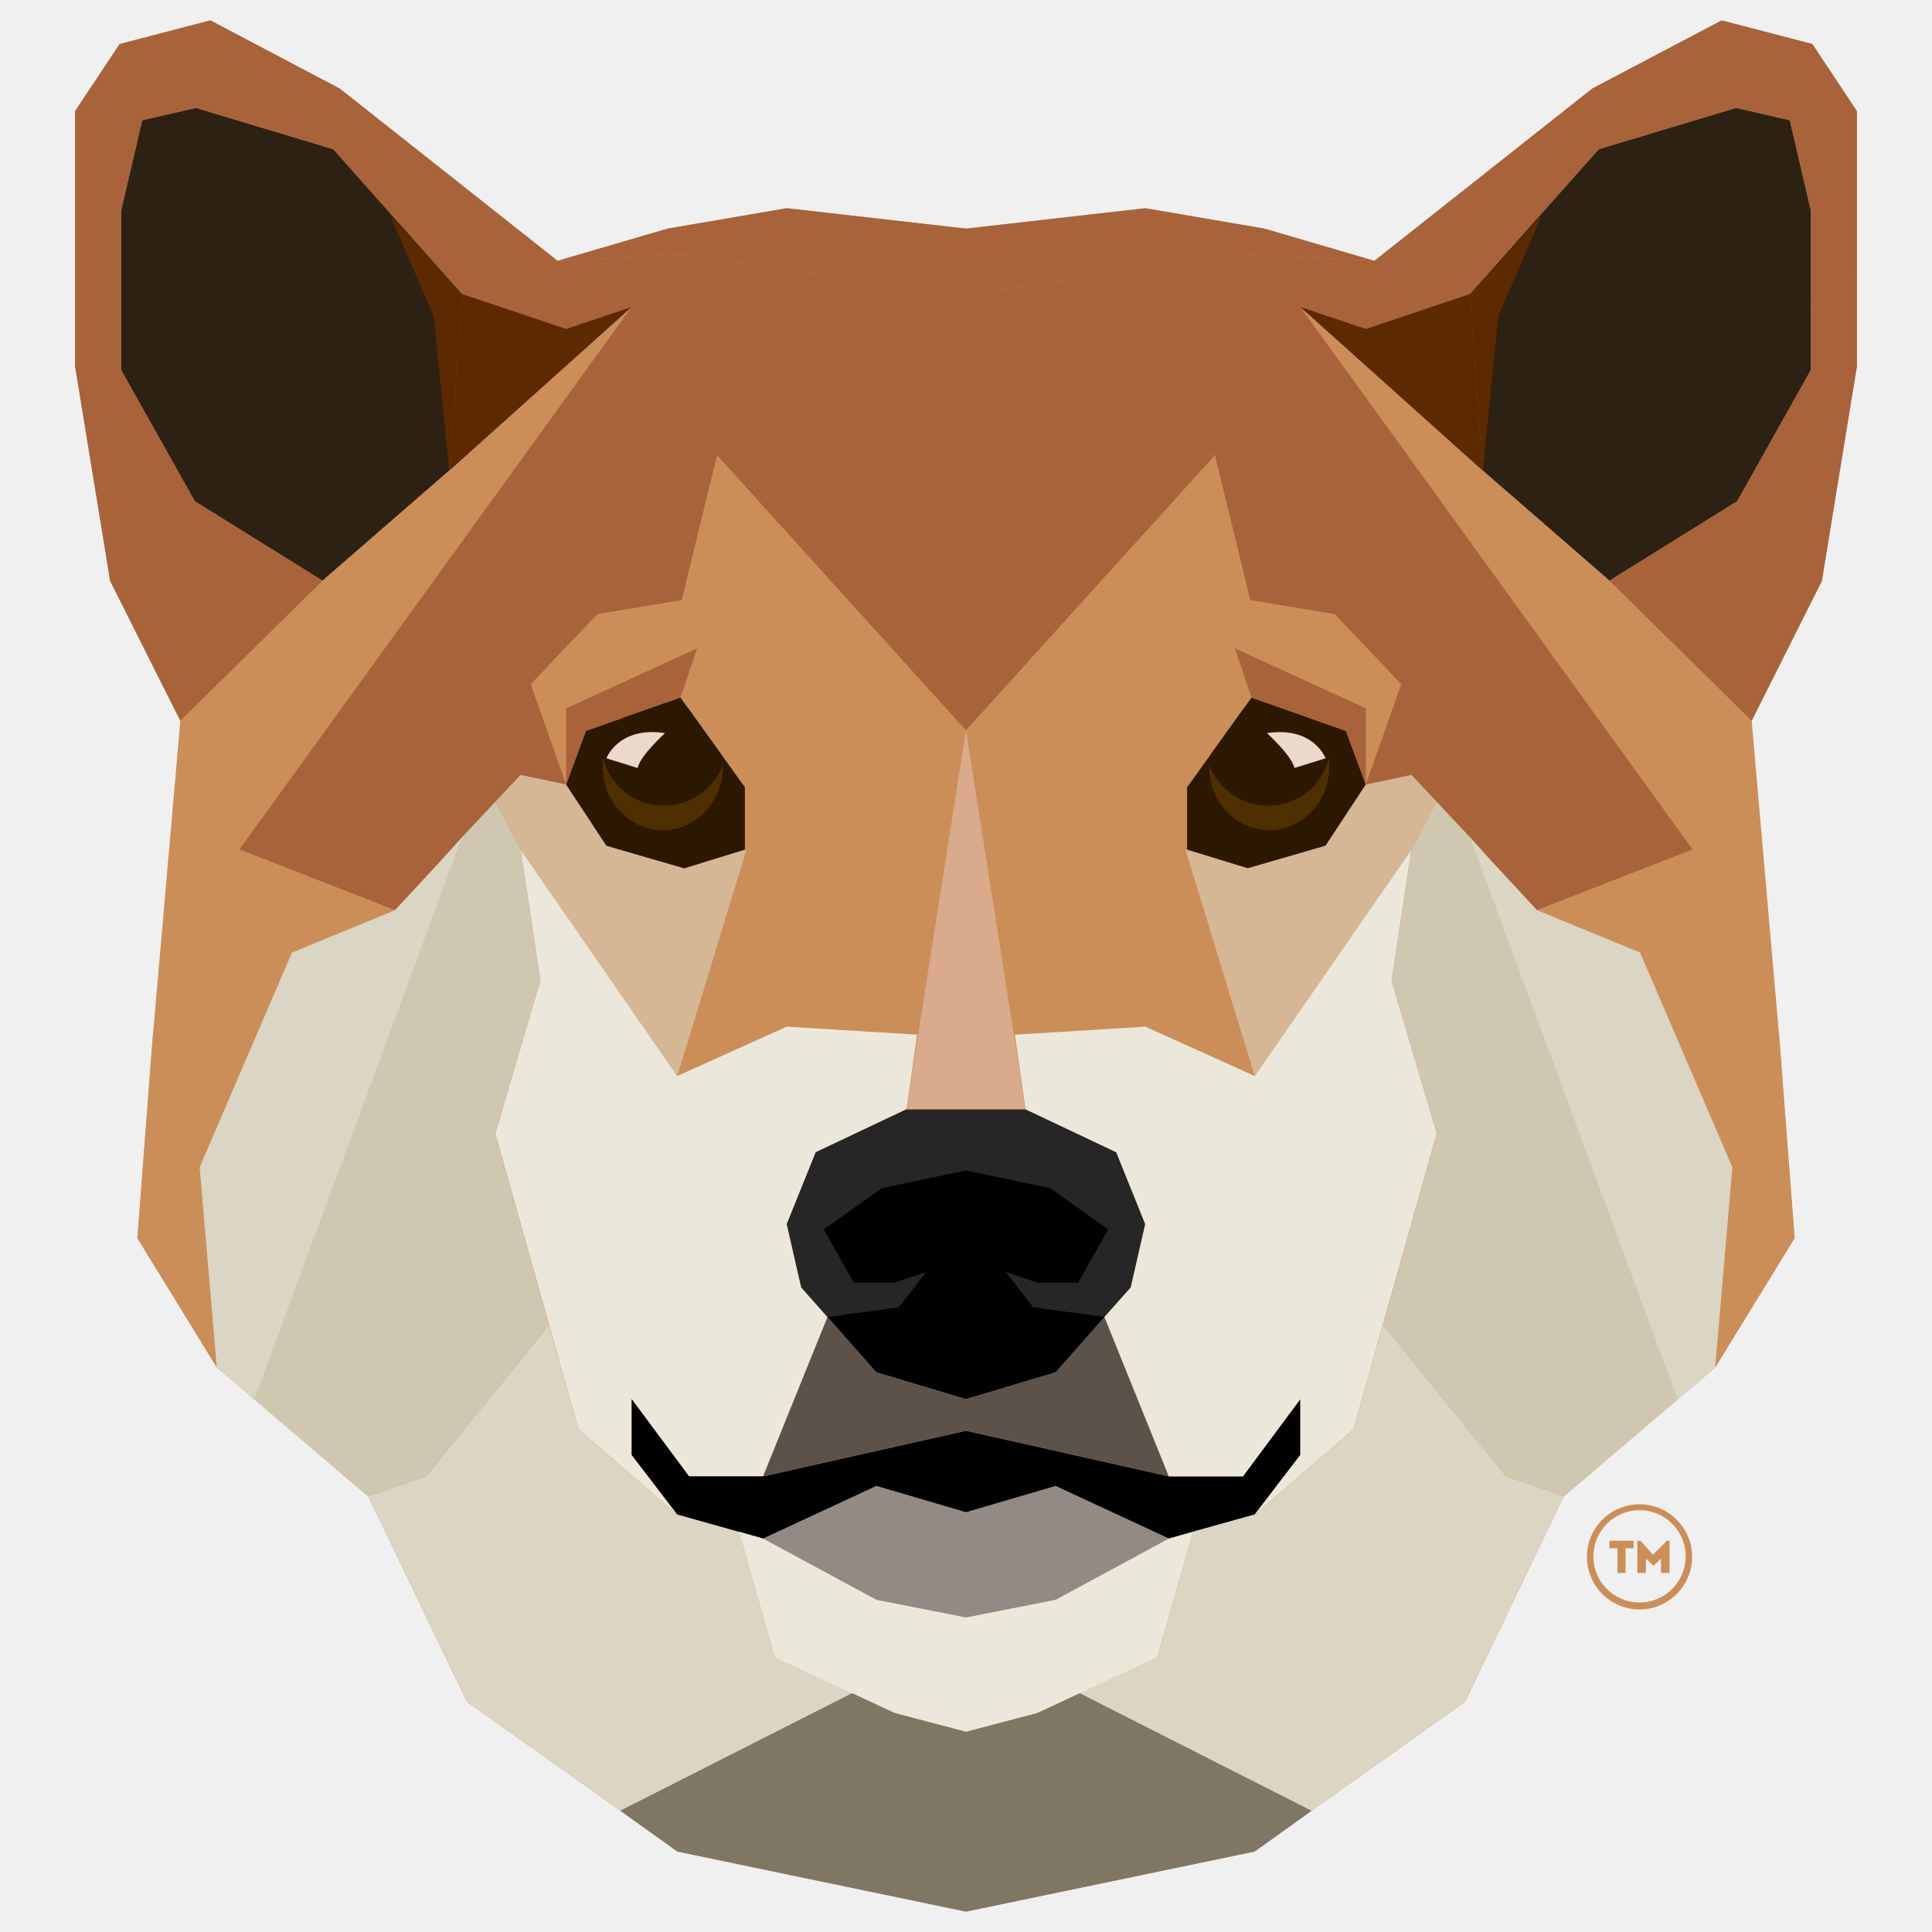
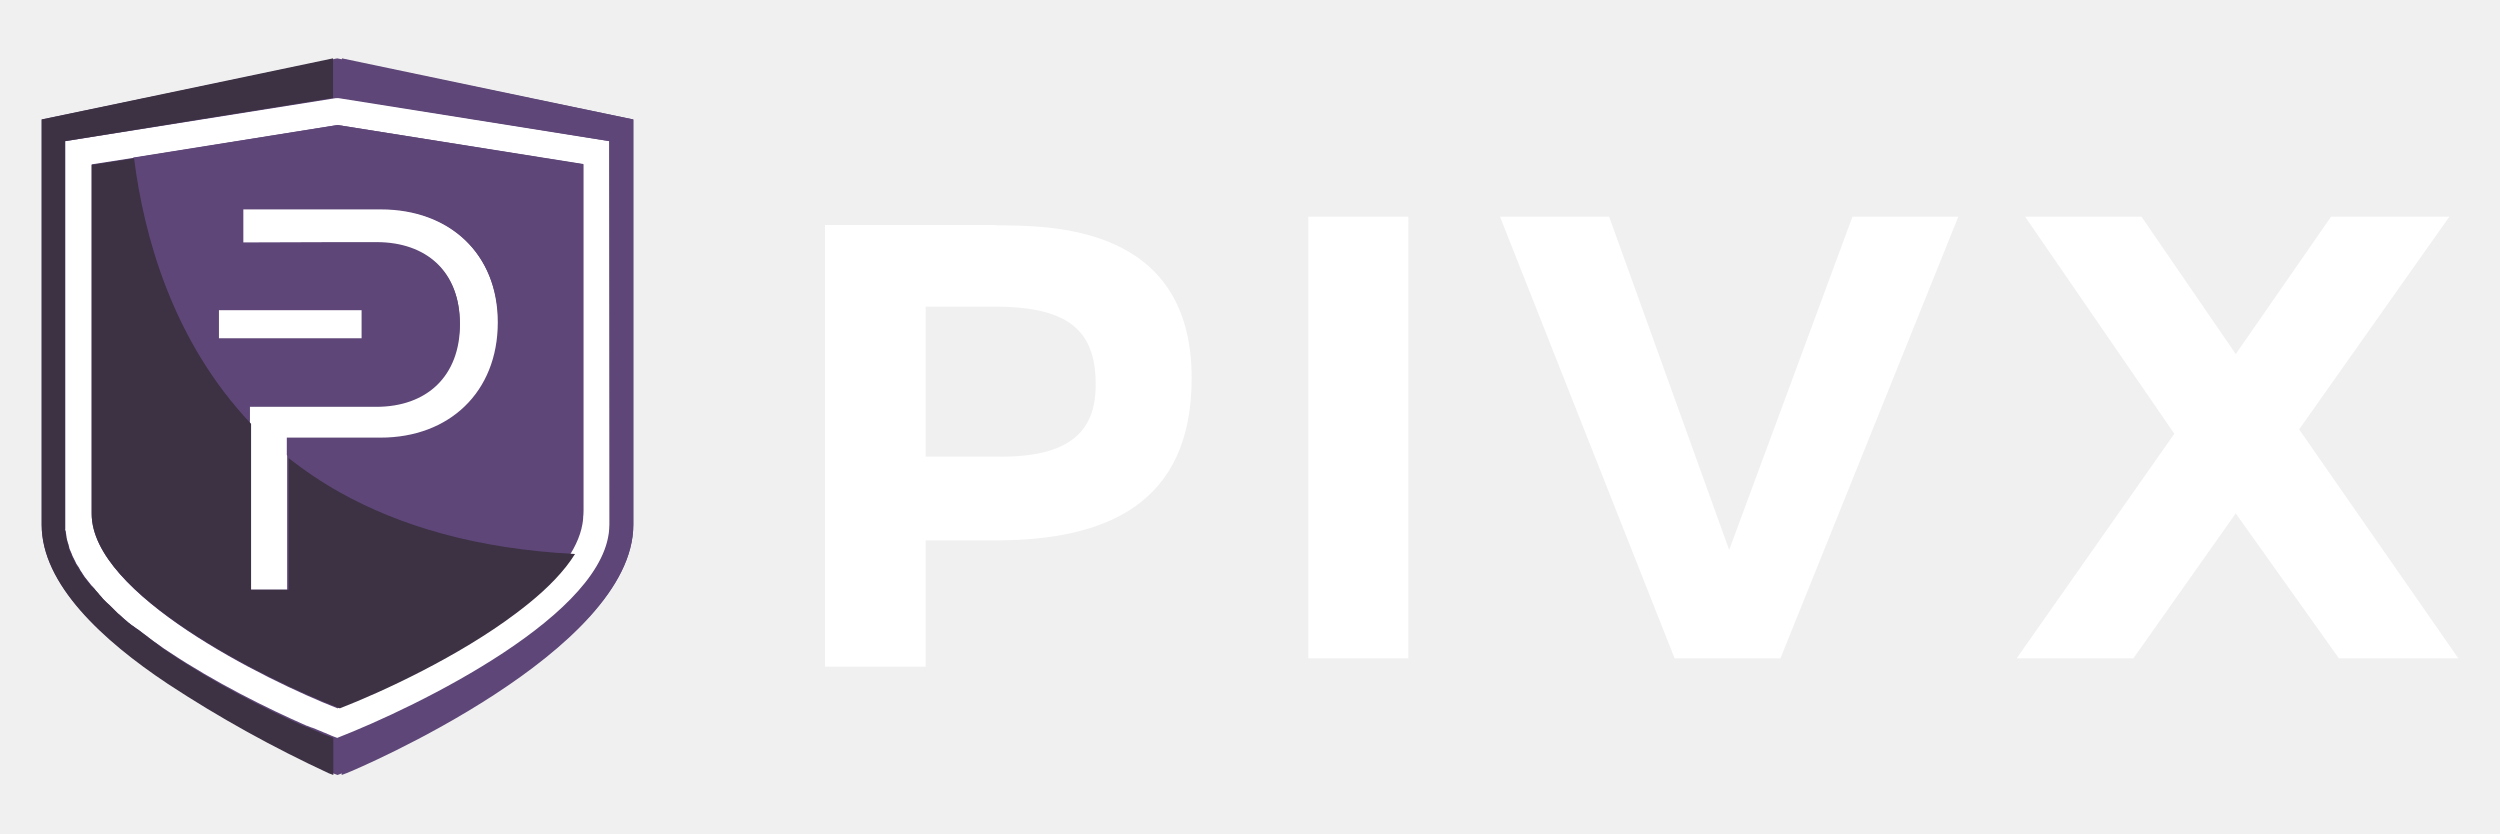
- <svg xmlns="http://www.w3.org/2000/svg" xmlns:xlink="http://www.w3.org/1999/xlink" version="1.1" id="Layer_1" x="0px" y="0px" viewBox="0 0 360 360" style="enable-background:new 0 0 360 360;" xml:space="preserve">
-   <style type="text/css">
- 	.st0{fill:#CC8E58;}
- 	.st1{fill:#2D2113;}
- 	.st2{fill:#2C1800;}
- 	.st3{fill:#A8633A;}
- 	.st4{fill:#EBE8DB;}
- 	.st5{fill:#5D2900;}
- 	.st6{fill:#D6B795;}
- 	.st7{fill:#DBD5C3;}
- 	.st8{clip-path:url(#SVGID_4_);}
- 	.st9{fill:#4D2F00;}
- 	.st10{fill:#ECD9CB;}
- 	.st11{fill:#262626;}
- 	.st12{fill:#918A85;}
- 	.st13{fill:#5C524A;}
- 	.st14{fill:#807664;}
- 	.st15{fill:#CFC7AF;}
- 	.st16{clip-path:url(#SVGID_6_);}
- 	.st17{fill:#D9AA8B;}
- </style>
-   <g>
-     <polygon class="st0" points="337.7,8.2 320.8,3.8 296.7,16.5 256.1,48.6 256.1,48.6 235.6,42.6 213.4,38.8 180,42.6 146.6,38.8    124.4,42.6 103.9,48.6 103.9,48.6 63.3,16.5 39.2,3.8 22.3,8.2 14,20.7 14,50.9 14,68.4 19.9,88.3 20.5,108.2 33.6,134.3    34.5,161.8 28.5,192.8 25.6,230.7 40.4,254.8 63.5,274.5 68.6,278.8 87,317.1 115.6,337.4 115.6,337.4 126.2,345 180,356.2    180,356.2 180,356.2 180,356.2 180,356.2 233.8,345 244.4,337.4 273,317.1 291.4,278.8 296.5,274.5 319.6,254.8 334.4,230.7    331.5,192.8 325.5,161.8 326.4,134.3 339.5,108.2 340.1,88.3 346,68.4 346,50.9 346,20.7  " />
-     <polygon class="st0" points="248.7,114.4 233,111.8 226.4,84.8 180,136.1 146.6,99.2 146.6,99.2 133.6,84.8 127,111.8 111.3,114.4    98.9,127.5 105.5,146.2 109.2,136.2 126.8,130 138.8,146.7 139.1,158.3 139.1,158.3 126.2,200.5 119.8,233.7 153.4,198.5    170.9,192.8 180,136.1 189.1,192.8 206.6,198.5 240.2,233.7 233.8,200.5 220.9,158.3 220.9,158.3 221.2,146.7 233.2,130    250.8,136.2 254.5,146.2 261.1,127.5  " />
-     <g>
-       <polygon class="st1" points="86.1,54.8 62.1,27.8 36.5,20.1 26.5,22.4 22.6,39.1 22.6,69 36.3,93.4 60.1,108.2 83.7,87.7   " />
-       <g>
-         <g>
-           <defs>
-             <polygon id="SVGID_1_" points="138.8,158.3 138.8,146.7 126.8,130 109.2,136.2 105.5,146.2 113,157.6 127.5,161.8      " />
-           </defs>
-           <clipPath id="SVGID_2_">
-             <use xlink:href="#SVGID_1_" style="overflow:visible;" />
-           </clipPath>
-         </g>
-       </g>
-       <polygon class="st2" points="180,130 173.9,70.7 180,71.7   " />
-       <polygon class="st3" points="126.8,47.4 103.9,48.6 63.3,16.5 39.2,3.8 22.3,8.2 14,20.7 14,50.9 22.6,57.2 22.6,39.1 26.5,22.4     36.5,20.1 62.1,27.8 86.1,54.8 83.7,87.7 60.1,108.2 44.6,158.3 73.6,169.6 97,144.4 105.5,146.2 98.9,127.5 107.4,118.5     111.3,114.4 127,111.8 133.6,84.8 148.9,83.6 161.8,70.7 172.6,86.5 180,136.1 180,54.8   " />
-       <polygon class="st0" points="40.4,254.8 37.2,217.5 54.4,177.5 73.6,169.6 44.6,158.3 117.7,57.2 83.7,87.7 60.1,108.2     33.6,134.3 28.5,192.8 25.6,230.7   " />
-       <polygon class="st3" points="107.8,109.4 133.6,84.8 127,111.8 111.3,114.4 106.1,119.9   " />
-       <polygon class="st4" points="126.2,282.2 107.8,266.3 92.3,211.2 100.7,182.7 97,158.3 126.2,200.5 146.6,191.3 170.9,192.8     168.9,206.7 152,214.7 146.6,228.1 149.3,239.9 154.2,245.4 142.2,275.1 128.4,275.1 117.7,260.7 117.7,271.1   " />
-       <polygon class="st5" points="83.7,87.7 86.1,54.8 105.5,61.3 117.7,57.2   " />
-       <polygon class="st5" points="80.8,58.9 83.7,87.7 86.1,54.8 72.7,40.1   " />
-       <polygon class="st3" points="33.6,134.3 20.5,108.2 14,68.4 14,50.9 22.6,57.2 22.6,69 36.3,93.4 60.1,108.2   " />
-       <polygon class="st3" points="105.5,146.2 105.5,132 129.9,120.8 126.8,130 109.2,136.2   " />
-       <polygon class="st6" points="127.5,161.8 113,157.6 105.5,146.2 97,144.4 92.3,149.4 97,158.3 101.8,165.2 126.2,200.5     139.1,158.3   " />
-       <polygon class="st7" points="144.4,308.9 137.7,285.4 126.2,282.2 107.8,266.3 102.3,246.9 79.4,275.1 68.6,278.8 87,317.1     115.6,337.4 137.7,326.2 158.8,315.5   " />
+ <svg xmlns="http://www.w3.org/2000/svg" width="300px" height="100px" viewBox="0 0 300 100" version="1.1">
+   <g id="Artboard" stroke="none" stroke-width="1" fill="none" fill-rule="evenodd">
+     <g id="DogeCash_Logo-01" transform="translate(5, 6.966292)" fill-rule="nonzero">
+       <path d="M35.464,0.034 L0,7.369 L0,56.013 C0,63.135 7.373,69.865 15.358,75.1 C21.615,79.159 28.162,82.721 34.924,85.819 L35.5,86.034 L36.075,85.819 C37.514,85.285 71,71.183 71,56.013 L71,7.369 L35.464,0.034 Z" id="Shape" fill="#FFFFFF" />
+       <path d="M35.464,0.034 L0,7.369 L0,56.013 C0,63.135 7.373,69.865 15.358,75.1 C21.615,79.159 28.162,82.721 34.924,85.819 L35.5,86.034 L36.075,85.819 C37.514,85.285 71,71.183 71,56.013 L71,7.369 L35.464,0.034 Z M68.123,56.013 C68.123,66.625 45.068,77.842 35.464,81.581 L34.997,81.403 L34.817,81.332 L34.493,81.189 L34.313,81.118 L33.989,80.976 L33.882,80.94 L33.486,80.762 L33.378,80.726 L32.947,80.548 L32.874,80.513 L32.407,80.335 L32.372,80.335 L31.832,80.12 L31.796,80.12 C27.012,78.019 20.79,74.921 15.323,71.288 L14.675,70.861 L14.028,70.398 L13.417,69.97 L13.381,69.935 L12.805,69.507 L12.769,69.472 L12.193,69.048 L12.157,69.012 L11.582,68.585 L11.51,68.549 L10.97,68.157 L10.898,68.121 L10.394,67.73 L10.322,67.658 L9.854,67.267 L9.782,67.195 L9.351,66.804 L9.243,66.732 L8.847,66.34 L8.739,66.234 L8.344,65.842 L8.236,65.735 L7.84,65.379 L7.732,65.273 L7.372,64.917 L7.265,64.774 L6.941,64.418 L6.833,64.276 L6.51,63.92 L6.402,63.778 L6.114,63.422 L5.97,63.279 L5.719,62.959 L5.575,62.781 L5.323,62.461 L5.179,62.283 L4.962,61.962 L4.854,61.784 L4.637,61.464 L4.529,61.249 C4.457,61.142 4.422,61.034 4.35,60.964 L4.206,60.749 C4.144,60.661 4.095,60.565 4.062,60.464 L3.954,60.249 C3.918,60.142 3.846,60.071 3.81,59.964 C3.782,59.888 3.746,59.816 3.703,59.749 C3.661,59.656 3.625,59.561 3.595,59.464 C3.559,59.357 3.523,59.321 3.487,59.214 C3.458,59.128 3.422,59.045 3.379,58.965 C3.339,58.887 3.314,58.802 3.307,58.715 C3.307,58.644 3.235,58.537 3.235,58.466 C3.228,58.379 3.203,58.294 3.163,58.217 C3.127,58.145 3.127,58.074 3.091,57.967 C3.055,57.86 3.055,57.789 3.019,57.682 C2.992,57.614 2.979,57.54 2.983,57.467 C2.983,57.396 2.946,57.289 2.946,57.182 C2.946,57.075 2.91,57.04 2.91,56.967 C2.9,56.858 2.876,56.75 2.838,56.647 C2.802,56.54 2.838,56.54 2.838,56.469 L2.838,9.971 L35.322,4.807 L35.61,4.807 L68.089,9.971 L68.125,56.015 L68.123,56.015 L68.123,56.013 Z" id="Shape" fill="#5E4778" />
+       <path d="M35.5,8.034 L11.042,11.97 L6,12.757 L6,54.664 C6,64.363 26.846,74.634 35.5,78.034 C40.541,76.065 49.695,71.771 56.454,66.618 C56.954,66.224 57.49,65.83 57.956,65.437 C60.28,63.54 62.211,61.536 63.463,59.496 C64.428,57.921 65,56.311 65,54.699 L65,12.757 L35.5,8.034 Z M21.268,30.259 L38.469,30.259 L38.469,33.838 L21.268,33.838 L21.268,30.259 Z M54.809,31.941 C54.809,40.423 48.909,45.899 40.756,45.899 L29.457,45.899 L29.457,63.792 L24.987,63.792 L24.987,41.853 L40.15,41.853 C46.228,41.853 50.197,38.167 50.197,31.94 C50.197,25.784 46.228,22.206 40.219,22.206 L35.5,22.206 L24.201,22.241 L24.201,18.162 L40.719,18.162 C48.908,18.162 54.808,23.458 54.808,31.94 L54.809,31.941 Z" id="Shape" fill="#5E4778" />
+       <path d="M36.033,0.034 L36.033,4.809 L36.175,4.809 L68.199,9.975 L68.199,56.002 C68.199,66.619 45.468,77.841 36,81.582 L36,86.034 L36.567,85.819 C37.986,85.284 71,71.176 71,55.999 L71,7.373 L36.033,0.034 Z" id="Path" fill="#5E4778" />
+       <path d="M40.681,45.547 L29.417,45.547 L29.417,47.641 C31.332,49.158 33.365,50.523 35.496,51.723 C42.613,55.769 51.768,58.501 63.462,59.034 C64.428,57.472 65,55.875 65,54.277 L65,12.719 L35.496,8.034 L11,11.938 C12.144,21.059 15.542,33.658 24.947,43.56 L24.947,41.573 L40.112,41.573 C46.191,41.573 50.161,37.917 50.161,31.742 C50.161,25.638 46.191,22.088 40.181,22.088 L35.461,22.088 L24.16,22.124 L24.16,18.078 L40.681,18.078 C48.835,18.078 54.735,23.366 54.735,31.706 C54.735,40.117 48.87,45.548 40.681,45.548 L40.681,45.547 Z M35.461,30.075 L38.391,30.075 L38.391,33.624 L21.227,33.624 L21.227,30.075 L35.461,30.075 Z" id="Shape" fill="#5E4778" />
+       <path d="M34.539,81.403 L34.362,81.332 L34.043,81.225 L33.866,81.154 L33.546,81.011 L33.44,80.976 L33.05,80.798 L32.944,80.762 L32.518,80.584 L32.447,80.548 L31.986,80.333 L31.916,80.333 L31.384,80.118 L31.348,80.118 C26.668,78.017 20.532,74.919 15.142,71.251 L14.504,70.824 L13.866,70.326 L13.263,69.898 L13.227,69.863 L12.66,69.435 L12.625,69.399 L12.057,68.972 L12.022,68.936 L11.455,68.509 L11.383,68.473 L10.851,68.081 L10.78,68.046 L10.284,67.654 L10.213,67.586 L9.752,67.194 L9.681,67.123 L9.256,66.731 L9.149,66.659 L8.759,66.268 L8.653,66.161 L8.263,65.769 L8.156,65.663 L7.766,65.307 L7.66,65.2 L7.305,64.844 L7.199,64.702 L6.88,64.346 L6.773,64.203 L6.454,63.847 L6.348,63.705 L6.029,63.42 L5.887,63.278 L5.639,62.957 L5.497,62.779 L5.249,62.459 L5.107,62.281 L4.893,61.961 L4.787,61.783 L4.573,61.462 L4.467,61.284 C4.395,61.178 4.36,61.069 4.289,60.999 L4.147,60.784 L4.006,60.499 L3.899,60.284 C3.864,60.177 3.793,60.106 3.758,59.999 C3.73,59.924 3.694,59.852 3.651,59.784 C3.61,59.691 3.575,59.596 3.545,59.499 C3.509,59.392 3.474,59.356 3.439,59.249 C3.41,59.164 3.375,59.08 3.333,59 C3.288,58.924 3.264,58.838 3.261,58.751 C3.261,58.644 3.19,58.536 3.19,58.466 C3.183,58.378 3.159,58.294 3.119,58.216 C3.084,58.145 3.084,58.074 3.048,57.967 C3.013,57.86 3.013,57.789 2.977,57.682 C2.95,57.613 2.938,57.54 2.941,57.467 C2.941,57.395 2.906,57.289 2.906,57.182 C2.906,57.075 2.87,57.039 2.87,56.967 C2.86,56.857 2.836,56.75 2.799,56.646 C2.764,56.54 2.799,56.54 2.799,56.468 L2.799,9.971 L34.825,4.807 L34.967,4.807 L34.967,0.034 L0,7.369 L0,56.013 C0,63.135 7.27,69.865 15.142,75.1 C21.311,79.159 27.766,82.721 34.433,85.819 L35,86.034 L35,81.581 L34.539,81.403" id="Path" fill="#3D3144" />
+       <path d="M35.776,52.113 C33.624,50.904 31.573,49.529 29.64,48.001 L29.64,63.802 L25.129,63.802 L25.129,43.889 C15.636,33.879 12.244,21.186 11.09,12.034 L6,12.82 L6,54.687 C6,64.376 27.041,74.637 35.776,78.034 C40.864,76.067 50.104,71.777 56.926,66.629 C57.431,66.235 57.972,65.842 58.442,65.449 C60.787,63.554 62.736,61.552 64,59.514 C52.198,58.906 42.994,56.153 35.776,52.113" id="Path" fill="#3D3144" />
+       <polygon id="Path" fill="#FFFFFF" points="238.01 19.034 251.978 19.034 263.292 35.522 274.728 19.034 288.927 19.034 270.897 44.56 290 72.034 275.669 72.034 263.288 54.64 251.006 72.034 237 72.034 255.919 45.085" />
+       <polygon id="Path" fill="#FFFFFF" points="230 19.034 208.655 72.034 195.952 72.034 175 19.034 188.096 19.034 202.5 59.023 217.298 19.034" />
+       <rect id="Rectangle" fill="#FFFFFF" x="152" y="19.034" width="12" height="53" />
+       <path d="M114.441,20.068 L114.441,20.034 L94,20.034 L94,73.034 L106.083,73.034 L106.083,57.881 L114.441,57.881 C127.751,57.881 138,53.507 138,38.41 C138,19.849 120.814,20.126 114.441,20.068 Z M126.48,39.441 C126.409,44.679 123.492,48.019 114.441,47.826 L106.083,47.826 L106.083,29.834 L114.441,29.834 C123.709,29.834 126.567,33.093 126.48,39.441 Z" id="Shape" fill="#FFFFFF" />
    </g>
-     <polygon class="st1" points="273.9,54.8 297.9,27.8 323.5,20.1 333.5,22.4 337.4,39.1 337.4,69 323.7,93.4 299.9,108.2 276.3,87.7     " />
-     <g>
-       <polygon class="st2" points="221.2,158.3 221.2,146.7 233.2,130 250.8,136.2 254.5,146.2 247,157.6 232.5,161.8   " />
-       <g>
-         <defs>
-           <polygon id="SVGID_3_" points="221.2,158.3 221.2,146.7 233.2,130 250.8,136.2 254.5,146.2 247,157.6 232.5,161.8     " />
-         </defs>
-         <clipPath id="SVGID_4_">
-           <use xlink:href="#SVGID_3_" style="overflow:visible;" />
-         </clipPath>
-         <g class="st8">
-           <g>
-             <path class="st9" d="M236.3,150.1c5.5,0,10.1-3.8,11.3-8.9c0.1,0.5,0.1,1,0.1,1.6c0,6.6-5,11.9-11.2,11.9s-11.2-5.3-11.2-11.9       c0-0.1,0-0.2,0-0.3C227,146.9,231.3,150.1,236.3,150.1z" />
-             <path class="st2" d="M236.3,150.1c-5,0-9.3-3.2-11-7.6c0.2-6.4,5.1-11.6,11.2-11.6c5.7,0,10.4,4.5,11.1,10.3       C246.4,146.3,241.8,150.1,236.3,150.1z" />
-           </g>
-           <path class="st10" d="M241.2,143.1l5.8-1.8c0,0-2.2-6-10.9-4.7C236.1,136.7,240.5,140.5,241.2,143.1z" />
-         </g>
-       </g>
-     </g>
-     <polygon class="st2" points="180,130 186.1,70.7 180,71.7  " />
-     <polygon class="st11" points="208,214.7 191.1,206.7 180,206.7 180,206.7 168.9,206.7 152,214.7 146.6,228.1 149.3,239.9    163.3,255.7 180,260.7 180,260.7 180,260.7 180,260.7 180,260.7 196.7,255.7 210.7,239.9 213.4,228.1  " />
-     <polygon points="187.4,237 193.3,239 200.9,239 206.5,229.1 195.7,221.4 180,218.1 180,218.1 180,218.1 180,218.1 180,218.1    164.3,221.4 153.5,229.1 159.1,239 166.7,239 172.6,237 167.5,243.6 154.2,245.4 163.3,255.7 180,260.7 180,260.7 180,260.7    180,260.7 180,260.7 196.7,255.7 205.8,245.4 192.5,243.6  " />
-     <polygon points="231.6,275.1 217.8,275.1 180,266.6 180,266.6 180,266.6 180,266.6 180,266.6 142.2,275.1 128.4,275.1 117.7,260.7    117.7,271.1 126.2,282.2 142.2,286.7 163.3,276.9 180,281.8 180,281.8 180,281.8 180,281.8 180,281.8 196.7,276.9 217.8,286.7    233.8,282.2 242.3,271.1 242.3,260.7  " />
-     <polygon class="st12" points="217.8,286.7 196.7,276.9 180,281.8 163.3,276.9 142.2,286.7 163.3,298.1 180,301.4 180,301.4    180,301.4 180,301.4 180,301.4 196.7,298.1  " />
-     <polygon class="st13" points="217.8,275.1 205.8,245.4 196.7,255.7 180,260.7 163.3,255.7 154.2,245.4 142.2,275.1 180,266.6  " />
-     <polygon class="st4" points="217.8,286.7 196.7,298.1 180,301.4 163.3,298.1 142.2,286.7 137.7,285.4 144.4,308.9 166.7,319.2    180,322.7 180,322.7 180,322.7 180,322.7 180,322.7 193.3,319.2 215.6,308.9 222.3,285.4  " />
-     <polygon class="st3" points="233.2,47.4 256.1,48.6 296.7,16.5 320.8,3.8 337.7,8.2 346,20.7 346,50.9 337.4,57.2 337.4,39.1    333.5,22.4 323.5,20.1 297.9,27.8 273.9,54.8 276.3,87.7 299.9,108.2 315.4,158.3 286.4,169.6 263,144.4 254.5,146.2 261.1,127.5    252.6,118.5 248.7,114.4 233,111.8 226.4,84.8 211.1,83.6 198.2,70.7 187.4,86.5 180,136.1 180,54.8  " />
-     <polygon class="st0" points="319.6,254.8 322.8,217.5 305.6,177.5 286.4,169.6 315.4,158.3 242.3,57.2 276.3,87.7 299.9,108.2    326.4,134.3 331.5,192.8 334.4,230.7  " />
-     <polygon class="st3" points="256.1,48.6 235.6,42.6 213.4,38.8 180,42.6 146.6,38.8 124.4,42.6 103.9,48.6 126.8,47.4 180,54.8    180,54.8 180,54.8 180,54.8 180,54.8 233.2,47.4  " />
-     <polygon class="st3" points="252.2,109.4 226.4,84.8 233,111.8 248.7,114.4 253.9,119.9  " />
-     <polygon class="st4" points="233.8,282.2 252.2,266.3 267.7,211.2 259.3,182.7 263,158.3 233.8,200.5 213.4,191.3 189.1,192.8    191.1,206.7 208,214.7 213.4,228.1 210.7,239.9 205.8,245.4 217.8,275.1 231.6,275.1 242.3,260.7 242.3,271.1  " />
-     <polygon class="st3" points="180,136.1 226.4,84.8 211.1,83.6 198.2,70.7 200.6,60.4 180,54.8 180,54.8 180,54.8 180,54.8    180,54.8 159.4,60.4 161.8,70.7 148.9,83.6 133.6,84.8 180,136.1 180,136.1 180,136.1 180,136.1  " />
-     <polygon class="st5" points="276.3,87.7 273.9,54.8 254.5,61.3 242.3,57.2  " />
-     <polygon class="st5" points="279.2,58.9 276.3,87.7 273.9,54.8 287.3,40.1  " />
-     <polygon class="st3" points="326.4,134.3 339.5,108.2 346,68.4 346,50.9 337.4,57.2 337.4,69 323.7,93.4 299.9,108.2  " />
-     <polygon class="st3" points="254.5,146.2 254.5,132 230.1,120.8 233.2,130 250.8,136.2  " />
-     <polygon class="st0" points="206.3,148.5 213.4,99.2 180,136.1  " />
-     <polygon class="st14" points="244.4,337.4 201.2,315.5 193.3,319.2 180,322.7 166.7,319.2 158.8,315.5 115.6,337.4 126.2,345    180,356.2 180,356.2 180,356.2 180,356.2 180,356.2 233.8,345  " />
-     <g>
-       <polygon class="st7" points="81.4,161.2 73.6,169.6 54.4,177.5 37.2,217.5 40.4,254.8 63.5,274.5 63.5,249.1 71.4,226.4 87.2,197     86.1,156   " />
-       <polygon class="st7" points="305.6,177.5 286.4,169.6 278.6,161.2 273.9,156 272.8,197 288.6,226.4 296.5,249.1 296.5,274.5     319.6,254.8 322.8,217.5   " />
-     </g>
-     <polygon class="st6" points="263,144.4 254.5,146.2 247,157.6 232.5,161.8 220.9,158.3 233.8,200.5 258.2,165.2 263,158.3    267.7,149.4  " />
-     <g>
-       <polygon class="st15" points="273.9,156 267.7,149.4 263,158.3 259.3,182.7 267.7,211.2 257.7,246.9 280.6,275.1 291.4,278.8     312.6,260.7   " />
-     </g>
-     <polygon class="st7" points="280.6,275.1 257.7,246.9 252.2,266.3 233.8,282.2 222.3,285.4 215.6,308.9 201.2,315.5 222.3,326.2    244.4,337.4 273,317.1 291.4,278.8  " />
-     <polygon class="st15" points="86.1,156 92.3,149.4 97,158.3 100.7,182.7 92.3,211.2 102.3,246.9 79.4,275.1 68.6,278.8 47.4,260.7     " />
-     <g>
-       <polygon class="st2" points="138.8,158.3 138.8,146.7 126.8,130 109.2,136.2 105.5,146.2 113,157.6 127.5,161.8   " />
-       <g>
-         <defs>
-           <polygon id="SVGID_5_" points="138.8,158.3 138.8,146.7 126.8,130 109.2,136.2 105.5,146.2 113,157.6 127.5,161.8     " />
-         </defs>
-         <clipPath id="SVGID_6_">
-           <use xlink:href="#SVGID_5_" style="overflow:visible;" />
-         </clipPath>
-         <g class="st16">
-           <g>
-             <path class="st9" d="M123.7,150.1c-5.5,0-10.1-3.8-11.3-8.9c-0.1,0.5-0.1,1-0.1,1.6c0,6.6,5,11.9,11.2,11.9       c6.2,0,11.2-5.3,11.2-11.9c0-0.1,0-0.2,0-0.3C133,146.9,128.7,150.1,123.7,150.1z" />
-             <path class="st2" d="M123.7,150.1c5,0,9.3-3.2,11-7.6c-0.2-6.4-5.1-11.6-11.2-11.6c-5.7,0-10.4,4.5-11.1,10.3       C113.6,146.3,118.2,150.1,123.7,150.1z" />
-           </g>
-           <path class="st10" d="M118.8,143.1l-5.8-1.8c0,0,2.2-6,10.9-4.7C123.9,136.7,119.5,140.5,118.8,143.1z" />
-         </g>
-       </g>
-     </g>
-     <polygon class="st17" points="180,136.1 180,136.1 168.9,206.7 180,206.7 180,206.7 191.1,206.7  " />
-   </g>
-   <g>
-     <g>
-       <path class="st0" d="M299.9,288.5c0-0.5,0-0.9,0-1.4h4.5c0,0.5,0,0.9,0,1.4h-1.5v4.6c-0.5,0-1,0-1.5,0v-4.6H299.9z" />
-       <path class="st0" d="M310.6,287.1h0.5v6c-0.5,0-1,0-1.6,0v-2.7l-1.3,1.3h-0.2l-1.3-1.3v2.7c-0.5,0-1,0-1.6,0v-6h0.6l2.3,2.6    L310.6,287.1z" />
-     </g>
-     <path class="st0" d="M305.5,299.9c-5.4,0-9.8-4.4-9.8-9.8s4.4-9.8,9.8-9.8c5.4,0,9.8,4.4,9.8,9.8S310.9,299.9,305.5,299.9z    M305.5,281.4c-4.8,0-8.6,3.9-8.6,8.6c0,4.8,3.9,8.6,8.6,8.6c4.8,0,8.6-3.9,8.6-8.6C314.1,285.3,310.3,281.4,305.5,281.4z" />
  </g>
</svg>
